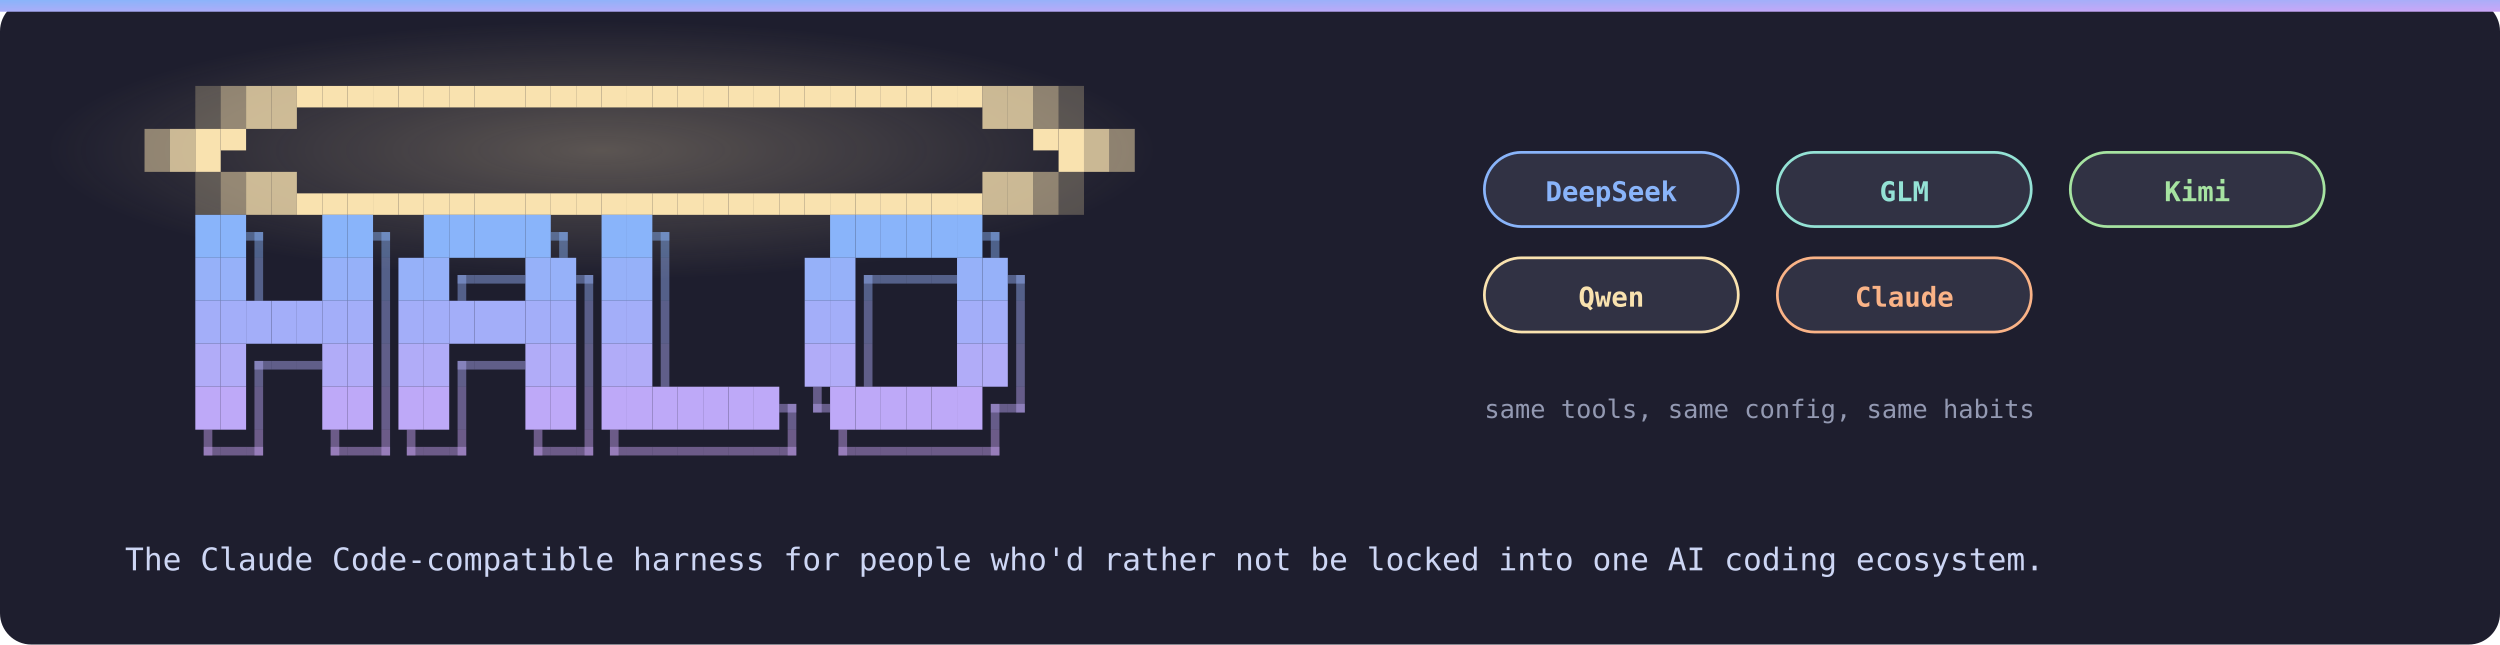
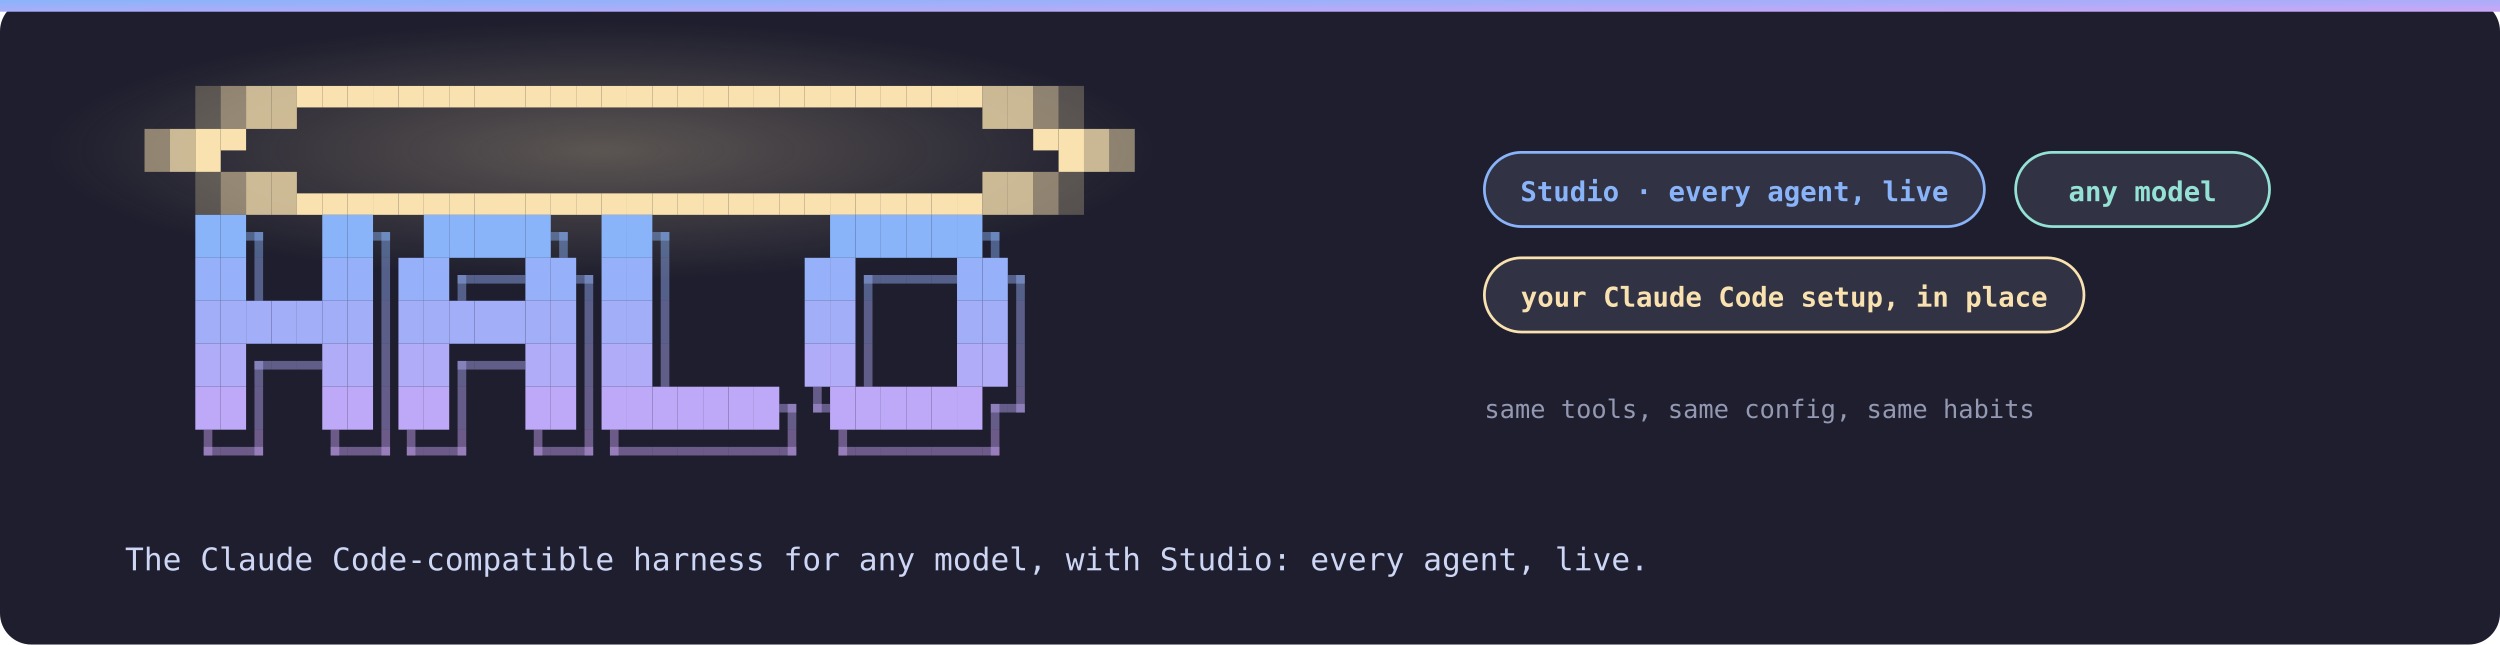
<svg xmlns="http://www.w3.org/2000/svg" viewBox="0 0 1280 330" width="1280" height="330" role="img" aria-labelledby="t d" font-family="'Fira Code','DejaVu Sans Mono',Consolas,Menlo,monospace">
  <defs>
    <linearGradient id="g" x1="0" y1="0" x2="1" y2="1">
      <stop offset="0" stop-color="#89b4fa" />
      <stop offset="1" stop-color="#cba6f7" />
    </linearGradient>
    <radialGradient id="glow" cx="0.5" cy="0.5" r="0.5">
      <stop offset="0" stop-color="#f9e2af" stop-opacity="0.28" />
      <stop offset="1" stop-color="#f9e2af" stop-opacity="0" />
    </radialGradient>
  </defs>
  <rect width="1280" height="330" rx="16" fill="#1e1e2e" />
  <rect x="0" y="0" width="1280" height="6" fill="url(#g)" />
  <ellipse cx="308" cy="77" rx="286" ry="66" fill="url(#glow)" />
  <g id="wordmark" transform="translate(48 44)">
    <rect x="52" y="0" width="13" height="22" fill="#f9e2af" opacity="0.25" />
    <rect x="65" y="0" width="13" height="22" fill="#f9e2af" opacity="0.5" />
    <rect x="78" y="0" width="13" height="22" fill="#f9e2af" opacity="0.78" />
    <rect x="91" y="0" width="13" height="22" fill="#f9e2af" opacity="0.78" />
    <rect x="104" y="0" width="13" height="11" fill="#f9e2af" />
    <rect x="117" y="0" width="13" height="11" fill="#f9e2af" />
    <rect x="130" y="0" width="13" height="11" fill="#f9e2af" />
    <rect x="143" y="0" width="13" height="11" fill="#f9e2af" />
    <rect x="156" y="0" width="13" height="11" fill="#f9e2af" />
    <rect x="169" y="0" width="13" height="11" fill="#f9e2af" />
    <rect x="182" y="0" width="13" height="11" fill="#f9e2af" />
    <rect x="195" y="0" width="13" height="11" fill="#f9e2af" />
    <rect x="208" y="0" width="13" height="11" fill="#f9e2af" />
    <rect x="221" y="0" width="13" height="11" fill="#f9e2af" />
    <rect x="234" y="0" width="13" height="11" fill="#f9e2af" />
    <rect x="247" y="0" width="13" height="11" fill="#f9e2af" />
    <rect x="260" y="0" width="13" height="11" fill="#f9e2af" />
    <rect x="273" y="0" width="13" height="11" fill="#f9e2af" />
    <rect x="286" y="0" width="13" height="11" fill="#f9e2af" />
    <rect x="299" y="0" width="13" height="11" fill="#f9e2af" />
    <rect x="312" y="0" width="13" height="11" fill="#f9e2af" />
    <rect x="325" y="0" width="13" height="11" fill="#f9e2af" />
    <rect x="338" y="0" width="13" height="11" fill="#f9e2af" />
    <rect x="351" y="0" width="13" height="11" fill="#f9e2af" />
    <rect x="364" y="0" width="13" height="11" fill="#f9e2af" />
    <rect x="377" y="0" width="13" height="11" fill="#f9e2af" />
    <rect x="390" y="0" width="13" height="11" fill="#f9e2af" />
    <rect x="403" y="0" width="13" height="11" fill="#f9e2af" />
    <rect x="416" y="0" width="13" height="11" fill="#f9e2af" />
    <rect x="429" y="0" width="13" height="11" fill="#f9e2af" />
    <rect x="442" y="0" width="13" height="11" fill="#f9e2af" />
    <rect x="455" y="0" width="13" height="22" fill="#f9e2af" opacity="0.78" />
    <rect x="468" y="0" width="13" height="22" fill="#f9e2af" opacity="0.78" />
    <rect x="481" y="0" width="13" height="22" fill="#f9e2af" opacity="0.5" />
    <rect x="494" y="0" width="13" height="22" fill="#f9e2af" opacity="0.25" />
    <rect x="26" y="22" width="13" height="22" fill="#f9e2af" opacity="0.5" />
    <rect x="39" y="22" width="13" height="22" fill="#f9e2af" opacity="0.78" />
    <rect x="52" y="22" width="13" height="22" fill="#f9e2af" />
    <rect x="65" y="22" width="13" height="11" fill="#f9e2af" />
    <rect x="481" y="22" width="13" height="11" fill="#f9e2af" />
    <rect x="494" y="22" width="13" height="22" fill="#f9e2af" />
    <rect x="507" y="22" width="13" height="22" fill="#f9e2af" opacity="0.78" />
    <rect x="520" y="22" width="13" height="22" fill="#f9e2af" opacity="0.5" />
    <rect x="52" y="44" width="13" height="22" fill="#f9e2af" opacity="0.25" />
    <rect x="65" y="44" width="13" height="22" fill="#f9e2af" opacity="0.5" />
    <rect x="78" y="44" width="13" height="22" fill="#f9e2af" opacity="0.78" />
    <rect x="91" y="44" width="13" height="22" fill="#f9e2af" opacity="0.78" />
    <rect x="104" y="55" width="13" height="11" fill="#f9e2af" />
    <rect x="117" y="55" width="13" height="11" fill="#f9e2af" />
    <rect x="130" y="55" width="13" height="11" fill="#f9e2af" />
    <rect x="143" y="55" width="13" height="11" fill="#f9e2af" />
    <rect x="156" y="55" width="13" height="11" fill="#f9e2af" />
    <rect x="169" y="55" width="13" height="11" fill="#f9e2af" />
    <rect x="182" y="55" width="13" height="11" fill="#f9e2af" />
    <rect x="195" y="55" width="13" height="11" fill="#f9e2af" />
    <rect x="208" y="55" width="13" height="11" fill="#f9e2af" />
    <rect x="221" y="55" width="13" height="11" fill="#f9e2af" />
    <rect x="234" y="55" width="13" height="11" fill="#f9e2af" />
    <rect x="247" y="55" width="13" height="11" fill="#f9e2af" />
    <rect x="260" y="55" width="13" height="11" fill="#f9e2af" />
    <rect x="273" y="55" width="13" height="11" fill="#f9e2af" />
    <rect x="286" y="55" width="13" height="11" fill="#f9e2af" />
    <rect x="299" y="55" width="13" height="11" fill="#f9e2af" />
    <rect x="312" y="55" width="13" height="11" fill="#f9e2af" />
    <rect x="325" y="55" width="13" height="11" fill="#f9e2af" />
    <rect x="338" y="55" width="13" height="11" fill="#f9e2af" />
    <rect x="351" y="55" width="13" height="11" fill="#f9e2af" />
    <rect x="364" y="55" width="13" height="11" fill="#f9e2af" />
    <rect x="377" y="55" width="13" height="11" fill="#f9e2af" />
    <rect x="390" y="55" width="13" height="11" fill="#f9e2af" />
    <rect x="403" y="55" width="13" height="11" fill="#f9e2af" />
    <rect x="416" y="55" width="13" height="11" fill="#f9e2af" />
    <rect x="429" y="55" width="13" height="11" fill="#f9e2af" />
    <rect x="442" y="55" width="13" height="11" fill="#f9e2af" />
    <rect x="455" y="44" width="13" height="22" fill="#f9e2af" opacity="0.78" />
    <rect x="468" y="44" width="13" height="22" fill="#f9e2af" opacity="0.78" />
    <rect x="481" y="44" width="13" height="22" fill="#f9e2af" opacity="0.5" />
    <rect x="494" y="44" width="13" height="22" fill="#f9e2af" opacity="0.25" />
    <rect x="52" y="66" width="13" height="22" fill="#89b4fa" />
    <rect x="65" y="66" width="13" height="22" fill="#89b4fa" />
    <rect x="78" y="74.8" width="8.71" height="4.4" fill="#89b4fa" opacity="0.45" />
    <rect x="82.29" y="74.8" width="4.42" height="13.2" fill="#89b4fa" opacity="0.45" />
    <rect x="117" y="66" width="13" height="22" fill="#89b4fa" />
    <rect x="130" y="66" width="13" height="22" fill="#89b4fa" />
    <rect x="143" y="74.8" width="8.71" height="4.4" fill="#89b4fa" opacity="0.45" />
    <rect x="147.29" y="74.8" width="4.42" height="13.2" fill="#89b4fa" opacity="0.45" />
    <rect x="169" y="66" width="13" height="22" fill="#89b4fa" />
    <rect x="182" y="66" width="13" height="22" fill="#89b4fa" />
    <rect x="195" y="66" width="13" height="22" fill="#89b4fa" />
    <rect x="208" y="66" width="13" height="22" fill="#89b4fa" />
    <rect x="221" y="66" width="13" height="22" fill="#89b4fa" />
    <rect x="234" y="74.8" width="8.71" height="4.4" fill="#89b4fa" opacity="0.45" />
    <rect x="238.29" y="74.8" width="4.42" height="13.2" fill="#89b4fa" opacity="0.45" />
    <rect x="260" y="66" width="13" height="22" fill="#89b4fa" />
    <rect x="273" y="66" width="13" height="22" fill="#89b4fa" />
    <rect x="286" y="74.8" width="8.71" height="4.4" fill="#89b4fa" opacity="0.45" />
    <rect x="290.29" y="74.8" width="4.42" height="13.2" fill="#89b4fa" opacity="0.45" />
    <rect x="377" y="66" width="13" height="22" fill="#89b4fa" />
    <rect x="390" y="66" width="13" height="22" fill="#89b4fa" />
    <rect x="403" y="66" width="13" height="22" fill="#89b4fa" />
    <rect x="416" y="66" width="13" height="22" fill="#89b4fa" />
    <rect x="429" y="66" width="13" height="22" fill="#89b4fa" />
    <rect x="442" y="66" width="13" height="22" fill="#89b4fa" />
    <rect x="455" y="74.8" width="8.71" height="4.4" fill="#89b4fa" opacity="0.45" />
    <rect x="459.29" y="74.8" width="4.42" height="13.2" fill="#89b4fa" opacity="0.45" />
    <rect x="52" y="88" width="13" height="22" fill="#96b1f9" />
    <rect x="65" y="88" width="13" height="22" fill="#96b1f9" />
    <rect x="82.29" y="88" width="4.42" height="22" fill="#96b1f9" opacity="0.45" />
    <rect x="117" y="88" width="13" height="22" fill="#96b1f9" />
    <rect x="130" y="88" width="13" height="22" fill="#96b1f9" />
    <rect x="147.29" y="88" width="4.42" height="22" fill="#96b1f9" opacity="0.45" />
    <rect x="156" y="88" width="13" height="22" fill="#96b1f9" />
    <rect x="169" y="88" width="13" height="22" fill="#96b1f9" />
    <rect x="186.29" y="96.8" width="8.71" height="4.4" fill="#96b1f9" opacity="0.45" />
    <rect x="186.29" y="96.8" width="4.42" height="13.2" fill="#96b1f9" opacity="0.45" />
    <rect x="195" y="96.8" width="13" height="4.4" fill="#96b1f9" opacity="0.45" />
    <rect x="208" y="96.8" width="13" height="4.4" fill="#96b1f9" opacity="0.45" />
    <rect x="221" y="88" width="13" height="22" fill="#96b1f9" />
    <rect x="234" y="88" width="13" height="22" fill="#96b1f9" />
    <rect x="247" y="96.8" width="8.71" height="4.4" fill="#96b1f9" opacity="0.45" />
    <rect x="251.29" y="96.8" width="4.42" height="13.2" fill="#96b1f9" opacity="0.45" />
    <rect x="260" y="88" width="13" height="22" fill="#96b1f9" />
    <rect x="273" y="88" width="13" height="22" fill="#96b1f9" />
    <rect x="290.29" y="88" width="4.42" height="22" fill="#96b1f9" opacity="0.45" />
    <rect x="364" y="88" width="13" height="22" fill="#96b1f9" />
    <rect x="377" y="88" width="13" height="22" fill="#96b1f9" />
    <rect x="394.29" y="96.8" width="8.71" height="4.4" fill="#96b1f9" opacity="0.45" />
    <rect x="394.29" y="96.8" width="4.42" height="13.2" fill="#96b1f9" opacity="0.45" />
    <rect x="403" y="96.8" width="13" height="4.4" fill="#96b1f9" opacity="0.45" />
    <rect x="416" y="96.8" width="13" height="4.4" fill="#96b1f9" opacity="0.45" />
    <rect x="429" y="96.8" width="13" height="4.4" fill="#96b1f9" opacity="0.45" />
    <rect x="442" y="88" width="13" height="22" fill="#96b1f9" />
    <rect x="455" y="88" width="13" height="22" fill="#96b1f9" />
    <rect x="468" y="96.8" width="8.71" height="4.4" fill="#96b1f9" opacity="0.45" />
    <rect x="472.29" y="96.8" width="4.42" height="13.2" fill="#96b1f9" opacity="0.45" />
    <rect x="52" y="110" width="13" height="22" fill="#a3aef9" />
    <rect x="65" y="110" width="13" height="22" fill="#a3aef9" />
    <rect x="78" y="110" width="13" height="22" fill="#a3aef9" />
    <rect x="91" y="110" width="13" height="22" fill="#a3aef9" />
    <rect x="104" y="110" width="13" height="22" fill="#a3aef9" />
    <rect x="117" y="110" width="13" height="22" fill="#a3aef9" />
    <rect x="130" y="110" width="13" height="22" fill="#a3aef9" />
    <rect x="147.29" y="110" width="4.42" height="22" fill="#a3aef9" opacity="0.45" />
    <rect x="156" y="110" width="13" height="22" fill="#a3aef9" />
    <rect x="169" y="110" width="13" height="22" fill="#a3aef9" />
    <rect x="182" y="110" width="13" height="22" fill="#a3aef9" />
    <rect x="195" y="110" width="13" height="22" fill="#a3aef9" />
    <rect x="208" y="110" width="13" height="22" fill="#a3aef9" />
    <rect x="221" y="110" width="13" height="22" fill="#a3aef9" />
    <rect x="234" y="110" width="13" height="22" fill="#a3aef9" />
    <rect x="251.29" y="110" width="4.42" height="22" fill="#a3aef9" opacity="0.45" />
    <rect x="260" y="110" width="13" height="22" fill="#a3aef9" />
    <rect x="273" y="110" width="13" height="22" fill="#a3aef9" />
    <rect x="290.29" y="110" width="4.42" height="22" fill="#a3aef9" opacity="0.45" />
    <rect x="364" y="110" width="13" height="22" fill="#a3aef9" />
    <rect x="377" y="110" width="13" height="22" fill="#a3aef9" />
    <rect x="394.29" y="110" width="4.42" height="22" fill="#a3aef9" opacity="0.45" />
    <rect x="442" y="110" width="13" height="22" fill="#a3aef9" />
    <rect x="455" y="110" width="13" height="22" fill="#a3aef9" />
    <rect x="472.29" y="110" width="4.42" height="22" fill="#a3aef9" opacity="0.45" />
    <rect x="52" y="132" width="13" height="22" fill="#b1acf8" />
    <rect x="65" y="132" width="13" height="22" fill="#b1acf8" />
    <rect x="82.29" y="140.8" width="8.71" height="4.4" fill="#b1acf8" opacity="0.45" />
    <rect x="82.29" y="140.8" width="4.42" height="13.2" fill="#b1acf8" opacity="0.45" />
    <rect x="91" y="140.8" width="13" height="4.4" fill="#b1acf8" opacity="0.45" />
    <rect x="104" y="140.8" width="13" height="4.4" fill="#b1acf8" opacity="0.45" />
    <rect x="117" y="132" width="13" height="22" fill="#b1acf8" />
    <rect x="130" y="132" width="13" height="22" fill="#b1acf8" />
    <rect x="147.29" y="132" width="4.42" height="22" fill="#b1acf8" opacity="0.45" />
    <rect x="156" y="132" width="13" height="22" fill="#b1acf8" />
    <rect x="169" y="132" width="13" height="22" fill="#b1acf8" />
    <rect x="186.29" y="140.8" width="8.71" height="4.4" fill="#b1acf8" opacity="0.45" />
    <rect x="186.29" y="140.8" width="4.42" height="13.2" fill="#b1acf8" opacity="0.45" />
    <rect x="195" y="140.8" width="13" height="4.4" fill="#b1acf8" opacity="0.45" />
    <rect x="208" y="140.8" width="13" height="4.4" fill="#b1acf8" opacity="0.45" />
    <rect x="221" y="132" width="13" height="22" fill="#b1acf8" />
    <rect x="234" y="132" width="13" height="22" fill="#b1acf8" />
    <rect x="251.29" y="132" width="4.42" height="22" fill="#b1acf8" opacity="0.45" />
    <rect x="260" y="132" width="13" height="22" fill="#b1acf8" />
    <rect x="273" y="132" width="13" height="22" fill="#b1acf8" />
    <rect x="290.29" y="132" width="4.42" height="22" fill="#b1acf8" opacity="0.45" />
    <rect x="364" y="132" width="13" height="22" fill="#b1acf8" />
    <rect x="377" y="132" width="13" height="22" fill="#b1acf8" />
    <rect x="394.29" y="132" width="4.42" height="22" fill="#b1acf8" opacity="0.45" />
    <rect x="442" y="132" width="13" height="22" fill="#b1acf8" />
    <rect x="455" y="132" width="13" height="22" fill="#b1acf8" />
    <rect x="472.29" y="132" width="4.42" height="22" fill="#b1acf8" opacity="0.45" />
    <rect x="52" y="154" width="13" height="22" fill="#bea9f8" />
    <rect x="65" y="154" width="13" height="22" fill="#bea9f8" />
    <rect x="82.29" y="154" width="4.42" height="22" fill="#bea9f8" opacity="0.45" />
    <rect x="117" y="154" width="13" height="22" fill="#bea9f8" />
    <rect x="130" y="154" width="13" height="22" fill="#bea9f8" />
    <rect x="147.29" y="154" width="4.42" height="22" fill="#bea9f8" opacity="0.45" />
    <rect x="156" y="154" width="13" height="22" fill="#bea9f8" />
    <rect x="169" y="154" width="13" height="22" fill="#bea9f8" />
    <rect x="186.29" y="154" width="4.42" height="22" fill="#bea9f8" opacity="0.45" />
    <rect x="221" y="154" width="13" height="22" fill="#bea9f8" />
    <rect x="234" y="154" width="13" height="22" fill="#bea9f8" />
    <rect x="251.29" y="154" width="4.42" height="22" fill="#bea9f8" opacity="0.45" />
    <rect x="260" y="154" width="13" height="22" fill="#bea9f8" />
    <rect x="273" y="154" width="13" height="22" fill="#bea9f8" />
    <rect x="286" y="154" width="13" height="22" fill="#bea9f8" />
    <rect x="299" y="154" width="13" height="22" fill="#bea9f8" />
    <rect x="312" y="154" width="13" height="22" fill="#bea9f8" />
    <rect x="325" y="154" width="13" height="22" fill="#bea9f8" />
    <rect x="338" y="154" width="13" height="22" fill="#bea9f8" />
    <rect x="351" y="162.8" width="8.71" height="4.4" fill="#bea9f8" opacity="0.45" />
    <rect x="355.29" y="162.8" width="4.42" height="13.2" fill="#bea9f8" opacity="0.45" />
    <rect x="368.29" y="162.8" width="8.71" height="4.4" fill="#bea9f8" opacity="0.45" />
    <rect x="368.29" y="154" width="4.42" height="13.2" fill="#bea9f8" opacity="0.45" />
    <rect x="377" y="154" width="13" height="22" fill="#bea9f8" />
    <rect x="390" y="154" width="13" height="22" fill="#bea9f8" />
    <rect x="403" y="154" width="13" height="22" fill="#bea9f8" />
    <rect x="416" y="154" width="13" height="22" fill="#bea9f8" />
    <rect x="429" y="154" width="13" height="22" fill="#bea9f8" />
    <rect x="442" y="154" width="13" height="22" fill="#bea9f8" />
    <rect x="459.29" y="162.8" width="8.71" height="4.4" fill="#bea9f8" opacity="0.45" />
    <rect x="459.29" y="162.8" width="4.42" height="13.2" fill="#bea9f8" opacity="0.45" />
    <rect x="468" y="162.8" width="8.71" height="4.4" fill="#bea9f8" opacity="0.45" />
    <rect x="472.29" y="154" width="4.42" height="13.2" fill="#bea9f8" opacity="0.45" />
    <rect x="56.29" y="184.8" width="8.71" height="4.4" fill="#cba6f7" opacity="0.45" />
    <rect x="56.29" y="176" width="4.42" height="13.2" fill="#cba6f7" opacity="0.45" />
    <rect x="65" y="184.8" width="13" height="4.4" fill="#cba6f7" opacity="0.45" />
    <rect x="78" y="184.8" width="8.71" height="4.4" fill="#cba6f7" opacity="0.45" />
    <rect x="82.29" y="176" width="4.42" height="13.2" fill="#cba6f7" opacity="0.45" />
    <rect x="121.29" y="184.8" width="8.71" height="4.4" fill="#cba6f7" opacity="0.45" />
    <rect x="121.29" y="176" width="4.42" height="13.2" fill="#cba6f7" opacity="0.45" />
    <rect x="130" y="184.8" width="13" height="4.4" fill="#cba6f7" opacity="0.45" />
    <rect x="143" y="184.8" width="8.71" height="4.4" fill="#cba6f7" opacity="0.45" />
    <rect x="147.29" y="176" width="4.42" height="13.2" fill="#cba6f7" opacity="0.45" />
    <rect x="160.29" y="184.8" width="8.71" height="4.4" fill="#cba6f7" opacity="0.45" />
    <rect x="160.29" y="176" width="4.42" height="13.2" fill="#cba6f7" opacity="0.45" />
    <rect x="169" y="184.8" width="13" height="4.4" fill="#cba6f7" opacity="0.45" />
    <rect x="182" y="184.8" width="8.71" height="4.4" fill="#cba6f7" opacity="0.45" />
    <rect x="186.29" y="176" width="4.42" height="13.2" fill="#cba6f7" opacity="0.45" />
    <rect x="225.29" y="184.8" width="8.71" height="4.4" fill="#cba6f7" opacity="0.45" />
    <rect x="225.29" y="176" width="4.42" height="13.2" fill="#cba6f7" opacity="0.45" />
    <rect x="234" y="184.8" width="13" height="4.4" fill="#cba6f7" opacity="0.45" />
    <rect x="247" y="184.8" width="8.71" height="4.4" fill="#cba6f7" opacity="0.45" />
    <rect x="251.29" y="176" width="4.42" height="13.2" fill="#cba6f7" opacity="0.45" />
    <rect x="264.29" y="184.8" width="8.71" height="4.4" fill="#cba6f7" opacity="0.45" />
    <rect x="264.29" y="176" width="4.42" height="13.2" fill="#cba6f7" opacity="0.45" />
    <rect x="273" y="184.8" width="13" height="4.4" fill="#cba6f7" opacity="0.45" />
    <rect x="286" y="184.8" width="13" height="4.4" fill="#cba6f7" opacity="0.45" />
    <rect x="299" y="184.8" width="13" height="4.4" fill="#cba6f7" opacity="0.45" />
    <rect x="312" y="184.8" width="13" height="4.4" fill="#cba6f7" opacity="0.45" />
    <rect x="325" y="184.8" width="13" height="4.4" fill="#cba6f7" opacity="0.45" />
    <rect x="338" y="184.8" width="13" height="4.4" fill="#cba6f7" opacity="0.45" />
    <rect x="351" y="184.8" width="8.71" height="4.4" fill="#cba6f7" opacity="0.45" />
    <rect x="355.29" y="176" width="4.42" height="13.2" fill="#cba6f7" opacity="0.45" />
    <rect x="381.29" y="184.8" width="8.71" height="4.4" fill="#cba6f7" opacity="0.45" />
    <rect x="381.29" y="176" width="4.42" height="13.2" fill="#cba6f7" opacity="0.45" />
    <rect x="390" y="184.8" width="13" height="4.4" fill="#cba6f7" opacity="0.45" />
    <rect x="403" y="184.8" width="13" height="4.4" fill="#cba6f7" opacity="0.45" />
    <rect x="416" y="184.8" width="13" height="4.4" fill="#cba6f7" opacity="0.45" />
    <rect x="429" y="184.8" width="13" height="4.4" fill="#cba6f7" opacity="0.45" />
    <rect x="442" y="184.8" width="13" height="4.4" fill="#cba6f7" opacity="0.45" />
    <rect x="455" y="184.8" width="8.71" height="4.4" fill="#cba6f7" opacity="0.45" />
    <rect x="459.29" y="176" width="4.42" height="13.2" fill="#cba6f7" opacity="0.45" />
  </g>
-   <text x="64" y="292" font-size="16" fill="#cdd6f4" font-weight="400">The Claude Code-compatible harness for people who'd rather not be locked into one AI coding ecosystem.</text>
-   <rect x="760" y="78" width="130" height="38" rx="19" fill="#313244" stroke="#89b4fa" stroke-width="1.4" />
-   <text x="825" y="103" font-size="14" fill="#89b4fa" text-anchor="middle" font-weight="700">DeepSeek</text>
-   <rect x="910" y="78" width="130" height="38" rx="19" fill="#313244" stroke="#94e2d5" stroke-width="1.4" />
-   <text x="975" y="103" font-size="14" fill="#94e2d5" text-anchor="middle" font-weight="700">GLM</text>
-   <rect x="1060" y="78" width="130" height="38" rx="19" fill="#313244" stroke="#a6e3a1" stroke-width="1.4" />
-   <text x="1125" y="103" font-size="14" fill="#a6e3a1" text-anchor="middle" font-weight="700">Kimi</text>
-   <rect x="760" y="132" width="130" height="38" rx="19" fill="#313244" stroke="#f9e2af" stroke-width="1.4" />
-   <text x="825" y="157" font-size="14" fill="#f9e2af" text-anchor="middle" font-weight="700">Qwen</text>
-   <rect x="910" y="132" width="130" height="38" rx="19" fill="#313244" stroke="#fab387" stroke-width="1.4" />
-   <text x="975" y="157" font-size="14" fill="#fab387" text-anchor="middle" font-weight="700">Claude</text>
+   <text x="64" y="292" font-size="16" fill="#cdd6f4" font-weight="400">The Claude Code-compatible harness for any model, with Studio: every agent, live.</text>
+   <rect x="760" y="78" width="256" height="38" rx="19" fill="#313244" stroke="#89b4fa" stroke-width="1.4" />
+   <text x="888" y="103" font-size="14" fill="#89b4fa" text-anchor="middle" font-weight="700">Studio · every agent, live</text>
+   <rect x="1032" y="78" width="130" height="38" rx="19" fill="#313244" stroke="#94e2d5" stroke-width="1.4" />
+   <text x="1097" y="103" font-size="14" fill="#94e2d5" text-anchor="middle" font-weight="700">any model</text>
+   <rect x="760" y="132" width="307" height="38" rx="19" fill="#313244" stroke="#f9e2af" stroke-width="1.4" />
+   <text x="913.5" y="157" font-size="14" fill="#f9e2af" text-anchor="middle" font-weight="700">your Claude Code setup, in place</text>
  <text x="760" y="214" font-size="13" fill="#9399b2" font-weight="400">same tools, same config, same habits</text>
</svg>
